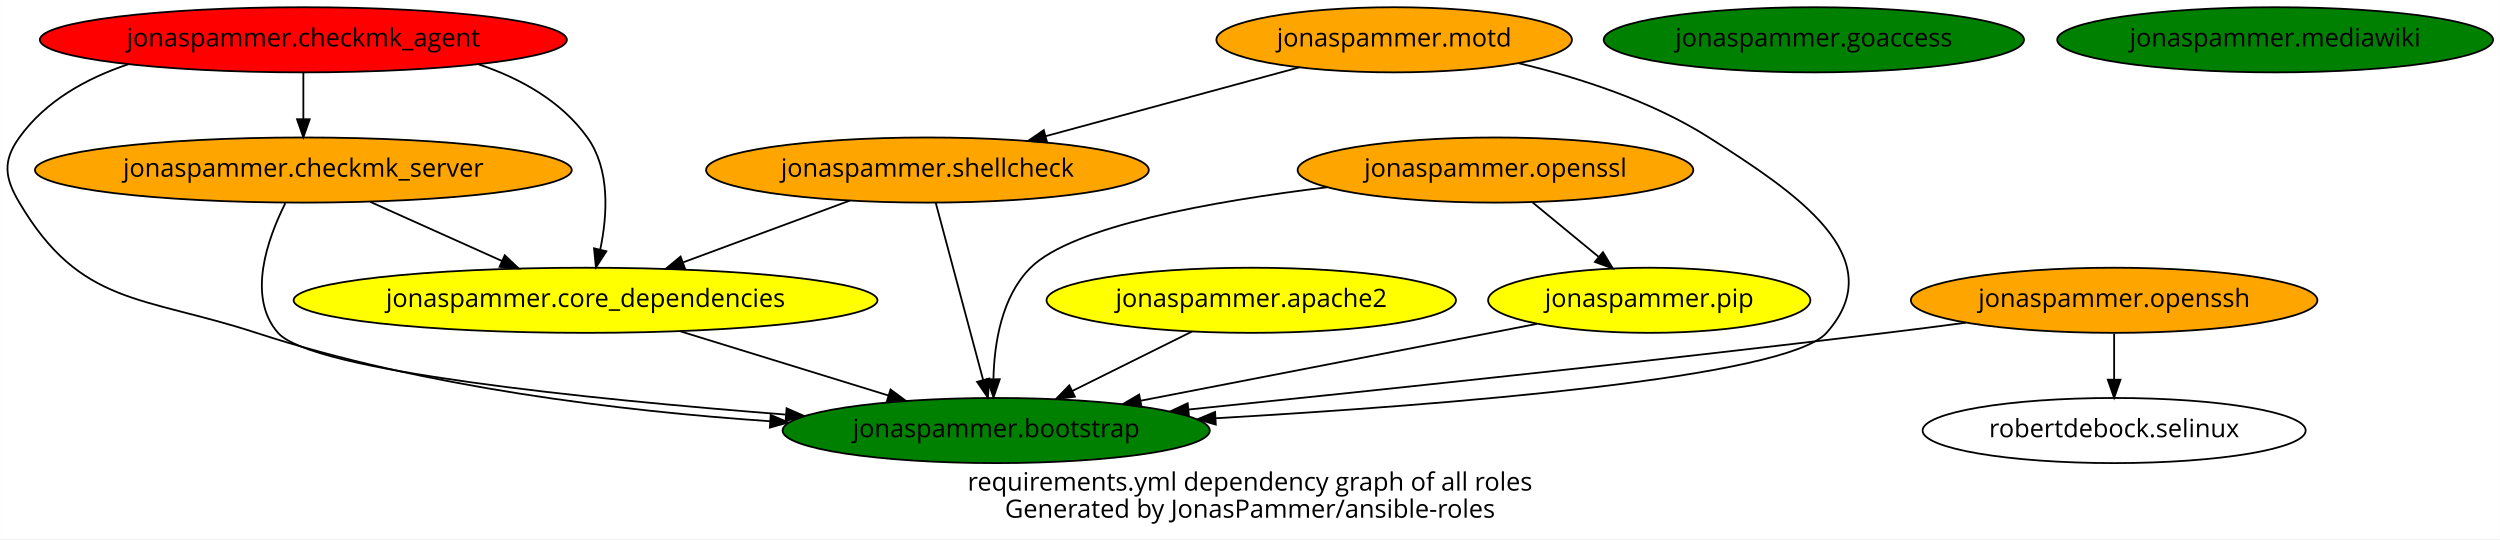
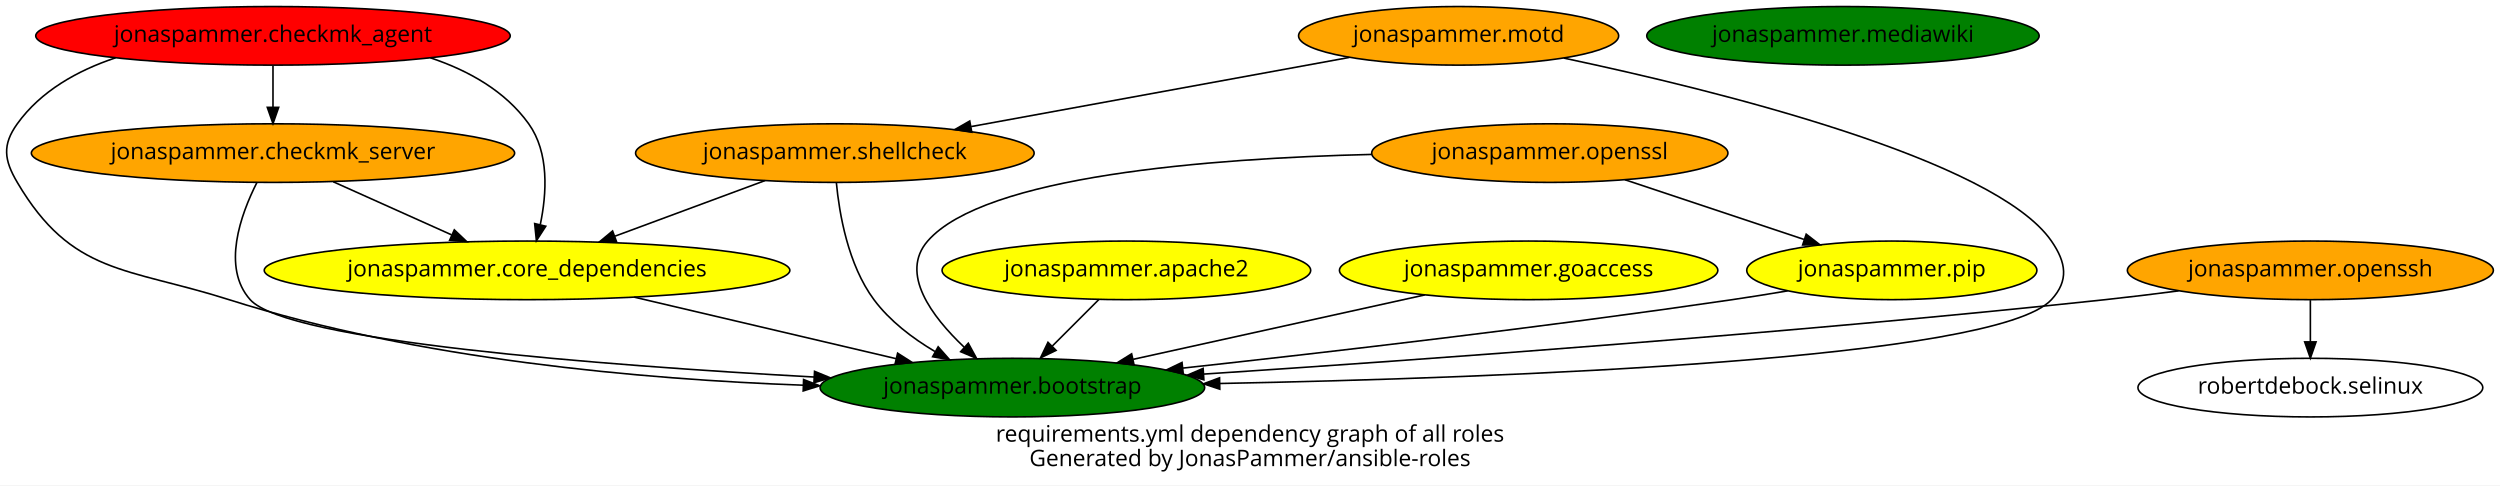
- <svg xmlns="http://www.w3.org/2000/svg" width="1382pt" height="298pt" viewBox="0.00 0.00 1381.87 298.00">
+ <svg xmlns="http://www.w3.org/2000/svg" width="1535pt" height="298pt" viewBox="0.00 0.00 1535.06 298.00">
  <g id="graph0" class="graph" transform="scale(1 1) rotate(0) translate(4 294)">
-     <polygon fill="white" stroke="transparent" points="-4,4 -4,-294 1377.87,-294 1377.87,4 -4,4" />
-     <text text-anchor="middle" x="686.93" y="-22.8" font-family="Open Sans" font-size="14.00">requirements.yml dependency graph of all roles </text>
-     <text text-anchor="middle" x="686.93" y="-7.8" font-family="Open Sans" font-size="14.00"> Generated by JonasPammer/ansible-roles</text>
+     <polygon fill="white" stroke="transparent" points="-4,4 -4,-294 1531.06,-294 1531.06,4 -4,4" />
+     <text text-anchor="middle" x="763.53" y="-22.8" font-family="Open Sans" font-size="14.00">requirements.yml dependency graph of all roles </text>
+     <text text-anchor="middle" x="763.53" y="-7.8" font-family="Open Sans" font-size="14.00"> Generated by JonasPammer/ansible-roles</text>
    <g id="node1" class="node">
-       <ellipse fill="green" stroke="black" cx="546.63" cy="-56" rx="118.08" ry="18" />
-       <text text-anchor="middle" x="546.63" y="-52.3" font-family="Open Sans" font-size="14.00">jonaspammer.bootstrap</text>
+       <ellipse fill="green" stroke="black" cx="617.62" cy="-56" rx="118.08" ry="18" />
+       <text text-anchor="middle" x="617.62" y="-52.3" font-family="Open Sans" font-size="14.00">jonaspammer.bootstrap</text>
    </g>
    <g id="node2" class="node">
-       <ellipse fill="yellow" stroke="black" cx="319.63" cy="-128" rx="161.37" ry="18" />
-       <text text-anchor="middle" x="319.63" y="-124.3" font-family="Open Sans" font-size="14.00">jonaspammer.core_dependencies</text>
+       <ellipse fill="yellow" stroke="black" cx="319.62" cy="-128" rx="161.37" ry="18" />
+       <text text-anchor="middle" x="319.62" y="-124.3" font-family="Open Sans" font-size="14.00">jonaspammer.core_dependencies</text>
    </g>
    <g id="edge1" class="edge">
-       <path fill="none" stroke="black" d="M371.71,-110.94C406.04,-100.35 451.12,-86.45 486.91,-75.42" />
-       <polygon fill="black" stroke="black" points="488.22,-78.68 496.74,-72.38 486.15,-71.99 488.22,-78.68" />
+       <path fill="none" stroke="black" d="M385.39,-111.55C433.01,-100.36 497.34,-85.25 546.22,-73.77" />
+       <polygon fill="black" stroke="black" points="547.16,-77.15 556.09,-71.45 545.55,-70.33 547.16,-77.15" />
    </g>
    <g id="node3" class="node">
-       <ellipse fill="yellow" stroke="black" cx="907.63" cy="-128" rx="89.08" ry="18" />
-       <text text-anchor="middle" x="907.63" y="-124.3" font-family="Open Sans" font-size="14.00">jonaspammer.pip</text>
+       <ellipse fill="yellow" stroke="black" cx="1157.62" cy="-128" rx="89.08" ry="18" />
+       <text text-anchor="middle" x="1157.62" y="-124.3" font-family="Open Sans" font-size="14.00">jonaspammer.pip</text>
    </g>
    <g id="edge2" class="edge">
-       <path fill="none" stroke="black" d="M845.57,-114.97C784.98,-103.22 692.5,-85.29 626.46,-72.48" />
-       <polygon fill="black" stroke="black" points="626.99,-69.02 616.51,-70.55 625.66,-75.89 626.99,-69.02" />
+       <path fill="none" stroke="black" d="M1093.65,-115.41C1082.33,-113.5 1070.64,-111.62 1059.62,-110 944.57,-93.14 812.09,-77.79 722.4,-68" />
+       <polygon fill="black" stroke="black" points="722.54,-64.49 712.22,-66.89 721.79,-71.45 722.54,-64.49" />
    </g>
    <g id="node4" class="node">
-       <ellipse fill="orange" stroke="black" cx="508.63" cy="-200" rx="122.38" ry="18" />
-       <text text-anchor="middle" x="508.63" y="-196.3" font-family="Open Sans" font-size="14.00">jonaspammer.shellcheck</text>
+       <ellipse fill="orange" stroke="black" cx="508.62" cy="-200" rx="122.38" ry="18" />
+       <text text-anchor="middle" x="508.62" y="-196.3" font-family="Open Sans" font-size="14.00">jonaspammer.shellcheck</text>
    </g>
    <g id="edge3" class="edge">
-       <path fill="none" stroke="black" d="M513.21,-181.87C519.72,-157.56 531.69,-112.82 539.4,-84.01" />
-       <polygon fill="black" stroke="black" points="542.82,-84.75 542.03,-74.19 536.06,-82.94 542.82,-84.75" />
+       <path fill="none" stroke="black" d="M509.53,-181.99C511.33,-162.8 516.7,-131.46 532.62,-110 542.31,-96.94 556.26,-86.35 570.07,-78.17" />
+       <polygon fill="black" stroke="black" points="572.06,-81.07 579.08,-73.13 568.64,-74.96 572.06,-81.07" />
    </g>
    <g id="edge4" class="edge">
-       <path fill="none" stroke="black" d="M465.74,-183.12C438.44,-173 402.85,-159.82 373.63,-149" />
-       <polygon fill="black" stroke="black" points="374.58,-145.62 363.99,-145.43 372.15,-152.18 374.58,-145.62" />
+       <path fill="none" stroke="black" d="M465.73,-183.12C438.43,-173 402.84,-159.82 373.62,-149" />
+       <polygon fill="black" stroke="black" points="374.57,-145.62 363.98,-145.43 372.14,-152.18 374.57,-145.62" />
    </g>
    <g id="node5" class="node">
-       <ellipse fill="orange" stroke="black" cx="163.63" cy="-200" rx="148.37" ry="18" />
-       <text text-anchor="middle" x="163.63" y="-196.3" font-family="Open Sans" font-size="14.00">jonaspammer.checkmk_server</text>
+       <ellipse fill="orange" stroke="black" cx="163.62" cy="-200" rx="148.37" ry="18" />
+       <text text-anchor="middle" x="163.62" y="-196.3" font-family="Open Sans" font-size="14.00">jonaspammer.checkmk_server</text>
    </g>
    <g id="edge5" class="edge">
-       <path fill="none" stroke="black" d="M153.67,-181.69C143.76,-161.92 132.32,-129.77 149.63,-110 168.03,-88.98 319.83,-73.46 430.25,-64.82" />
-       <polygon fill="black" stroke="black" points="430.77,-68.29 440.47,-64.03 430.23,-61.31 430.77,-68.29" />
+       <path fill="none" stroke="black" d="M153.77,-181.98C143.75,-162.19 132.01,-129.72 149.62,-110 172.38,-84.52 364.93,-69.72 495.84,-62.51" />
+       <polygon fill="black" stroke="black" points="496.15,-66 505.95,-61.96 495.77,-59.01 496.15,-66" />
    </g>
    <g id="edge6" class="edge">
-       <path fill="none" stroke="black" d="M200.6,-182.41C222.37,-172.64 250.12,-160.19 273.34,-149.77" />
-       <polygon fill="black" stroke="black" points="274.96,-152.88 282.65,-145.59 272.1,-146.49 274.96,-152.88" />
+       <path fill="none" stroke="black" d="M200.59,-182.41C222.37,-172.64 250.11,-160.19 273.33,-149.77" />
+       <polygon fill="black" stroke="black" points="274.96,-152.88 282.65,-145.59 272.09,-146.49 274.96,-152.88" />
    </g>
    <g id="node6" class="node">
-       <ellipse fill="red" stroke="black" cx="163.63" cy="-272" rx="145.67" ry="18" />
-       <text text-anchor="middle" x="163.63" y="-268.3" font-family="Open Sans" font-size="14.00">jonaspammer.checkmk_agent</text>
+       <ellipse fill="red" stroke="black" cx="163.62" cy="-272" rx="145.67" ry="18" />
+       <text text-anchor="middle" x="163.62" y="-268.3" font-family="Open Sans" font-size="14.00">jonaspammer.checkmk_agent</text>
    </g>
    <g id="edge7" class="edge">
-       <path fill="none" stroke="black" d="M66.96,-258.51C43.51,-250.67 21.06,-238.1 6.63,-218 -2.7,-205 -1.52,-195.77 6.63,-182 40.45,-124.82 74.47,-130.63 137.63,-110 229.92,-79.86 339.18,-66.78 421.55,-61.14" />
-       <polygon fill="black" stroke="black" points="421.97,-64.62 431.72,-60.47 421.51,-57.63 421.97,-64.62" />
+       <path fill="none" stroke="black" d="M66.96,-258.51C43.5,-250.67 21.05,-238.1 6.62,-218 -2.71,-205 -1.5,-195.78 6.62,-182 40.15,-125.1 73.68,-130.01 136.62,-110 252.34,-73.22 390.72,-61.07 489.28,-57.47" />
+       <polygon fill="black" stroke="black" points="489.42,-60.97 499.29,-57.13 489.18,-53.97 489.42,-60.97" />
    </g>
    <g id="edge8" class="edge">
-       <path fill="none" stroke="black" d="M260.29,-258.51C283.75,-250.67 306.2,-238.1 320.63,-218 333.32,-200.31 331.74,-175.13 327.75,-156.07" />
-       <polygon fill="black" stroke="black" points="331.12,-155.09 325.36,-146.19 324.31,-156.73 331.12,-155.09" />
+       <path fill="none" stroke="black" d="M260.28,-258.51C283.74,-250.67 306.19,-238.1 320.62,-218 333.32,-200.31 331.73,-175.13 327.74,-156.07" />
+       <polygon fill="black" stroke="black" points="331.11,-155.09 325.36,-146.19 324.3,-156.73 331.11,-155.09" />
    </g>
    <g id="edge9" class="edge">
-       <path fill="none" stroke="black" d="M163.63,-253.7C163.63,-245.98 163.63,-236.71 163.63,-228.11" />
-       <polygon fill="black" stroke="black" points="167.13,-228.1 163.63,-218.1 160.13,-228.1 167.13,-228.1" />
+       <path fill="none" stroke="black" d="M163.62,-253.7C163.62,-245.98 163.62,-236.71 163.62,-228.11" />
+       <polygon fill="black" stroke="black" points="167.12,-228.1 163.62,-218.1 160.12,-228.1 167.12,-228.1" />
    </g>
    <g id="node7" class="node">
-       <ellipse fill="orange" stroke="black" cx="1164.63" cy="-128" rx="112.38" ry="18" />
-       <text text-anchor="middle" x="1164.63" y="-124.3" font-family="Open Sans" font-size="14.00">jonaspammer.openssh</text>
+       <ellipse fill="orange" stroke="black" cx="1414.62" cy="-128" rx="112.38" ry="18" />
+       <text text-anchor="middle" x="1414.62" y="-124.3" font-family="Open Sans" font-size="14.00">jonaspammer.openssh</text>
    </g>
    <g id="edge10" class="edge">
-       <path fill="none" stroke="black" d="M1082.66,-115.62C1068,-113.67 1052.87,-111.73 1038.63,-110 905.88,-93.9 752.67,-77.78 652.96,-67.62" />
-       <polygon fill="black" stroke="black" points="653.18,-64.13 642.88,-66.6 652.47,-71.09 653.18,-64.13" />
+       <path fill="none" stroke="black" d="M1333.7,-115.41C1318.73,-113.46 1303.22,-111.56 1288.62,-110 1095.11,-89.32 869.41,-73.12 735.29,-64.32" />
+       <polygon fill="black" stroke="black" points="735.2,-60.8 725,-63.64 734.75,-67.79 735.2,-60.8" />
    </g>
    <g id="node13" class="node">
-       <ellipse fill="none" stroke="black" cx="1164.63" cy="-56" rx="105.88" ry="18" />
-       <text text-anchor="middle" x="1164.63" y="-52.3" font-family="Open Sans" font-size="14.00">robertdebock.selinux</text>
+       <ellipse fill="none" stroke="black" cx="1414.62" cy="-56" rx="105.88" ry="18" />
+       <text text-anchor="middle" x="1414.62" y="-52.3" font-family="Open Sans" font-size="14.00">robertdebock.selinux</text>
    </g>
    <g id="edge11" class="edge">
-       <path fill="none" stroke="black" d="M1164.63,-109.7C1164.63,-101.98 1164.63,-92.71 1164.63,-84.11" />
-       <polygon fill="black" stroke="black" points="1168.13,-84.1 1164.63,-74.1 1161.13,-84.1 1168.13,-84.1" />
+       <path fill="none" stroke="black" d="M1414.62,-109.7C1414.62,-101.98 1414.62,-92.71 1414.62,-84.11" />
+       <polygon fill="black" stroke="black" points="1418.12,-84.1 1414.62,-74.1 1411.12,-84.1 1418.12,-84.1" />
    </g>
    <g id="node8" class="node">
-       <ellipse fill="orange" stroke="black" cx="766.63" cy="-272" rx="98.28" ry="18" />
-       <text text-anchor="middle" x="766.63" y="-268.3" font-family="Open Sans" font-size="14.00">jonaspammer.motd</text>
+       <ellipse fill="orange" stroke="black" cx="891.62" cy="-272" rx="98.28" ry="18" />
+       <text text-anchor="middle" x="891.62" y="-268.3" font-family="Open Sans" font-size="14.00">jonaspammer.motd</text>
    </g>
    <g id="edge12" class="edge">
-       <path fill="none" stroke="black" d="M835.54,-259.03C869.08,-251.02 908.91,-238.15 940.63,-218 987.91,-187.95 1042.9,-151.82 1005.63,-110 983.45,-85.11 796.5,-70.2 668.14,-62.8" />
-       <polygon fill="black" stroke="black" points="668.03,-59.29 657.85,-62.21 667.63,-66.27 668.03,-59.29" />
+       <path fill="none" stroke="black" d="M956.23,-258.33C1051.21,-238.22 1221.03,-196.1 1255.62,-146 1264.71,-132.83 1266.46,-121.77 1255.62,-110 1221.82,-73.27 921.31,-61.99 745.03,-58.53" />
+       <polygon fill="black" stroke="black" points="744.98,-55.03 734.91,-58.34 744.84,-62.03 744.98,-55.03" />
    </g>
    <g id="edge13" class="edge">
-       <path fill="none" stroke="black" d="M714.11,-256.75C673.65,-245.77 617.48,-230.53 574.09,-218.76" />
-       <polygon fill="black" stroke="black" points="574.77,-215.32 564.2,-216.08 572.93,-222.07 574.77,-215.32" />
+       <path fill="none" stroke="black" d="M824.47,-258.73C759.85,-246.92 661.96,-229.03 592.3,-216.29" />
+       <polygon fill="black" stroke="black" points="592.7,-212.81 582.24,-214.45 591.44,-219.7 592.7,-212.81" />
    </g>
    <g id="node9" class="node">
-       <ellipse fill="yellow" stroke="black" cx="687.63" cy="-128" rx="113.18" ry="18" />
-       <text text-anchor="middle" x="687.63" y="-124.3" font-family="Open Sans" font-size="14.00">jonaspammer.apache2</text>
+       <ellipse fill="yellow" stroke="black" cx="687.62" cy="-128" rx="113.18" ry="18" />
+       <text text-anchor="middle" x="687.62" y="-124.3" font-family="Open Sans" font-size="14.00">jonaspammer.apache2</text>
    </g>
    <g id="edge14" class="edge">
-       <path fill="none" stroke="black" d="M654.92,-110.76C635.22,-100.98 609.93,-88.43 588.75,-77.91" />
-       <polygon fill="black" stroke="black" points="590.15,-74.7 579.64,-73.39 587.04,-80.97 590.15,-74.7" />
+       <path fill="none" stroke="black" d="M670.68,-110.05C662.12,-101.5 651.58,-90.96 642.16,-81.54" />
+       <polygon fill="black" stroke="black" points="644.44,-78.87 634.9,-74.28 639.49,-83.82 644.44,-78.87" />
    </g>
    <g id="node10" class="node">
-       <ellipse fill="orange" stroke="black" cx="822.63" cy="-200" rx="109.38" ry="18" />
-       <text text-anchor="middle" x="822.63" y="-196.3" font-family="Open Sans" font-size="14.00">jonaspammer.openssl</text>
+       <ellipse fill="orange" stroke="black" cx="947.62" cy="-200" rx="109.38" ry="18" />
+       <text text-anchor="middle" x="947.62" y="-196.3" font-family="Open Sans" font-size="14.00">jonaspammer.openssl</text>
    </g>
    <g id="edge15" class="edge">
-       <path fill="none" stroke="black" d="M729.79,-190.51C665.95,-182.75 588.7,-168.91 565.63,-146 549.64,-130.12 545.57,-104.32 545.1,-84.58" />
-       <polygon fill="black" stroke="black" points="548.6,-84.35 545.15,-74.33 541.6,-84.31 548.6,-84.35" />
+       <path fill="none" stroke="black" d="M838.29,-199.19C738.16,-196.76 600.41,-185.95 565.62,-146 548.32,-126.14 568.11,-99.69 588.05,-80.8" />
+       <polygon fill="black" stroke="black" points="590.55,-83.26 595.62,-73.96 585.86,-78.06 590.55,-83.26" />
    </g>
    <g id="edge16" class="edge">
-       <path fill="none" stroke="black" d="M843.2,-182.05C854.14,-173.05 867.75,-161.84 879.63,-152.05" />
-       <polygon fill="black" stroke="black" points="882.04,-154.61 887.53,-145.55 877.59,-149.2 882.04,-154.61" />
+       <path fill="none" stroke="black" d="M993.71,-183.64C1026.12,-172.83 1069.62,-158.33 1103.66,-146.99" />
+       <polygon fill="black" stroke="black" points="1105.06,-150.21 1113.44,-143.73 1102.85,-143.57 1105.06,-150.21" />
    </g>
    <g id="node11" class="node">
-       <ellipse fill="green" stroke="black" cx="998.63" cy="-272" rx="116.18" ry="18" />
-       <text text-anchor="middle" x="998.63" y="-268.3" font-family="Open Sans" font-size="14.00">jonaspammer.goaccess</text>
+       <ellipse fill="yellow" stroke="black" cx="934.62" cy="-128" rx="116.18" ry="18" />
+       <text text-anchor="middle" x="934.62" y="-124.3" font-family="Open Sans" font-size="14.00">jonaspammer.goaccess</text>
+     </g>
+     <g id="edge17" class="edge">
+       <path fill="none" stroke="black" d="M870.85,-112.92C819.11,-101.49 746.09,-85.37 691.75,-73.37" />
+       <polygon fill="black" stroke="black" points="692.35,-69.92 681.83,-71.18 690.84,-76.75 692.35,-69.92" />
    </g>
    <g id="node12" class="node">
-       <ellipse fill="green" stroke="black" cx="1253.63" cy="-272" rx="120.48" ry="18" />
-       <text text-anchor="middle" x="1253.63" y="-268.3" font-family="Open Sans" font-size="14.00">jonaspammer.mediawiki</text>
+       <ellipse fill="green" stroke="black" cx="1127.62" cy="-272" rx="120.48" ry="18" />
+       <text text-anchor="middle" x="1127.62" y="-268.3" font-family="Open Sans" font-size="14.00">jonaspammer.mediawiki</text>
    </g>
  </g>
</svg>
